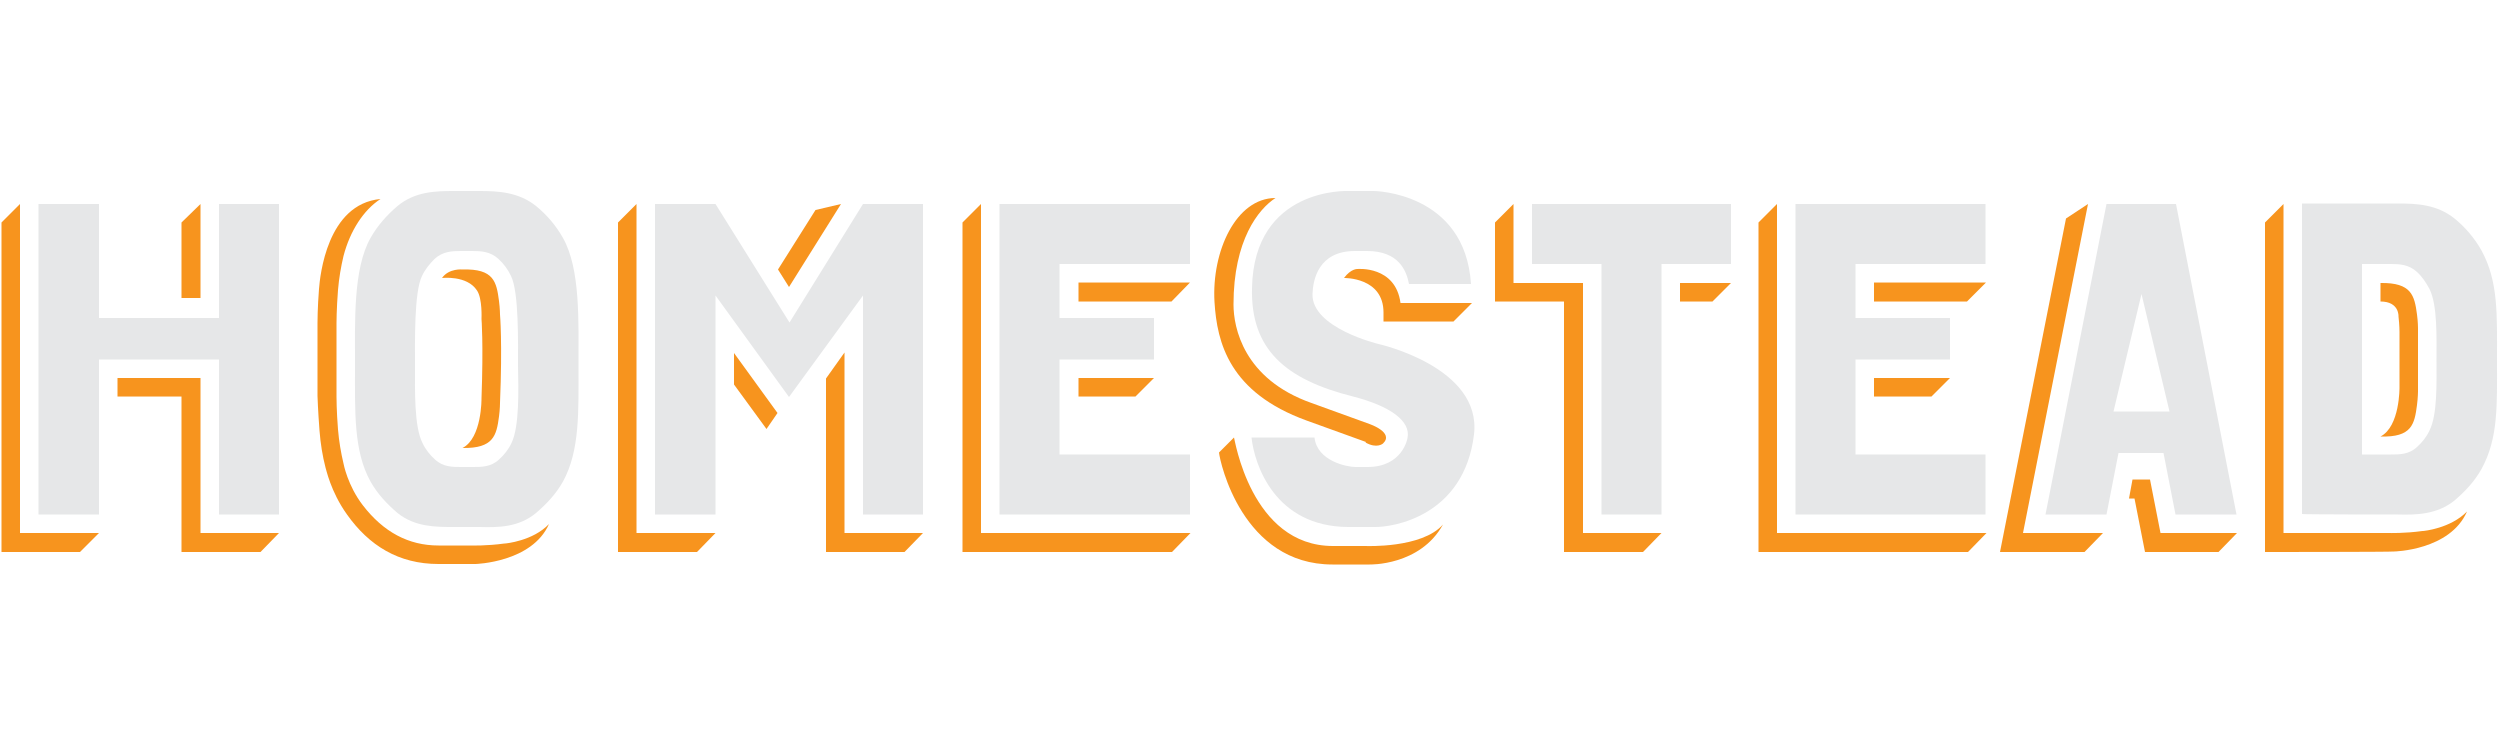
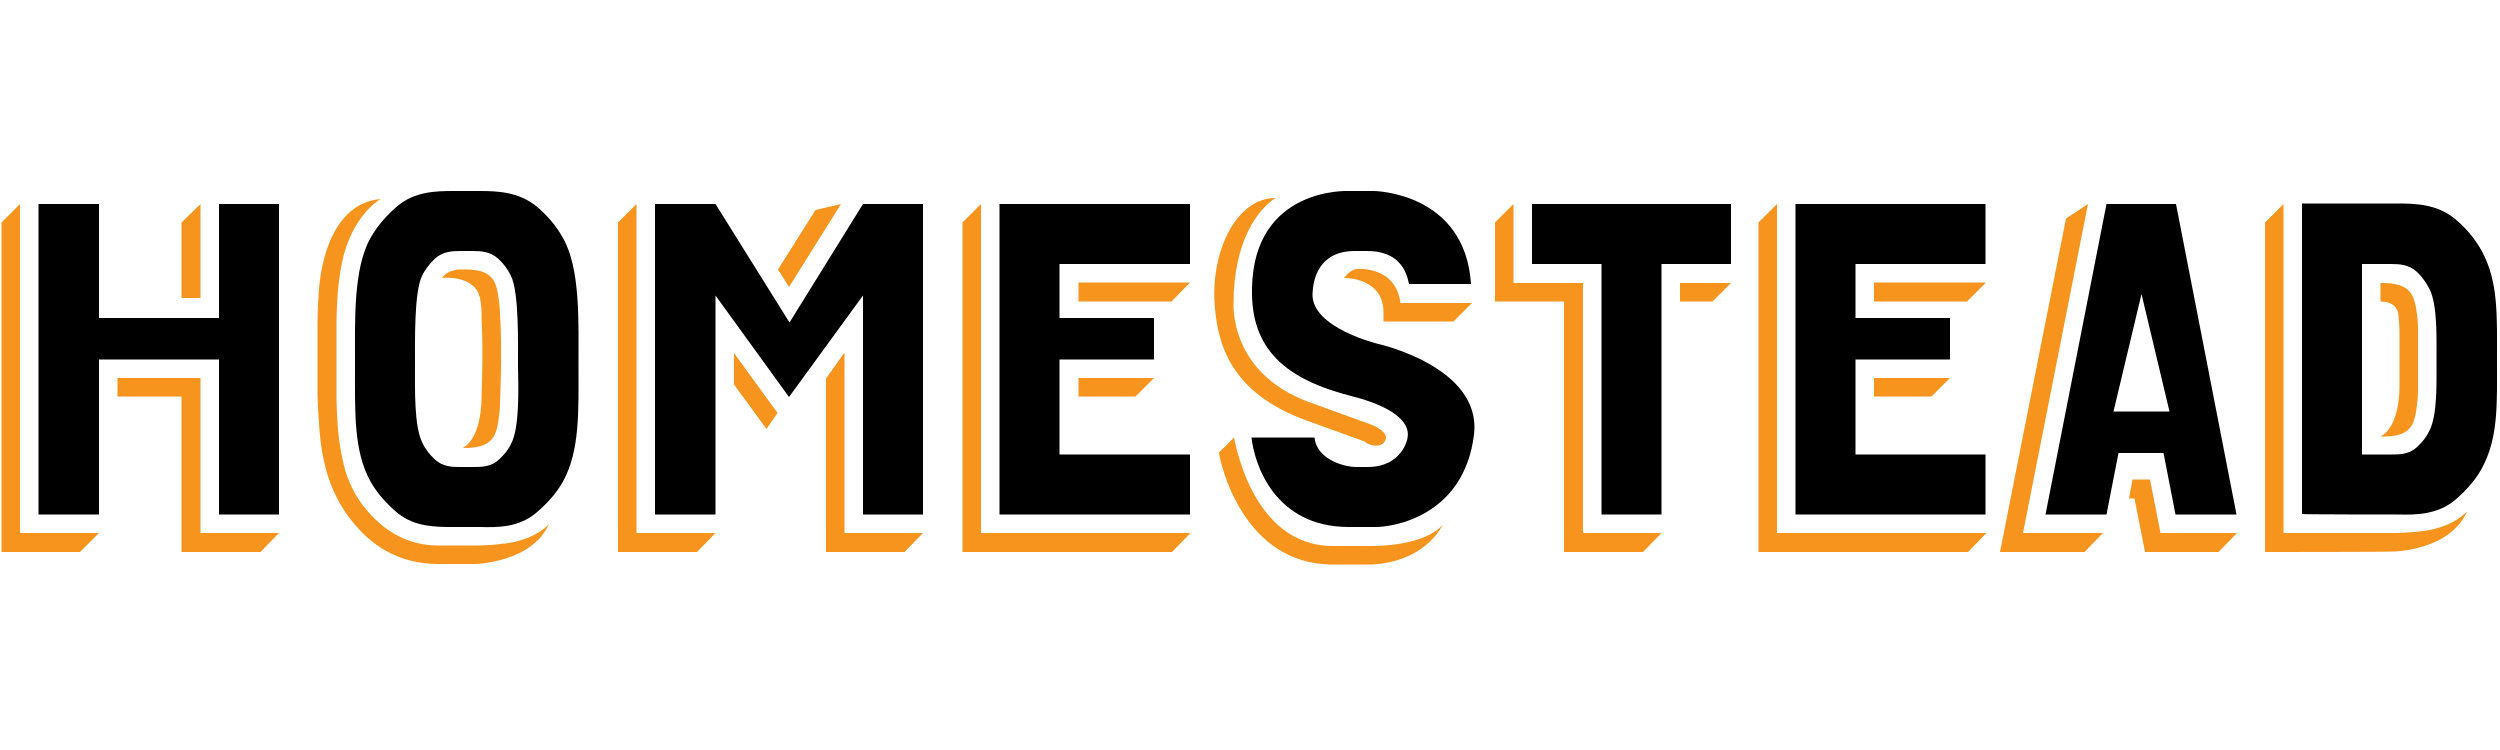
- <svg xmlns="http://www.w3.org/2000/svg" version="1.1" id="Layer_1" x="0px" y="0px" viewBox="0 175 500 150" enable-background="new 0 175 500 150" xml:space="preserve">
-   <polygon fill="#E6E7E8" points="19.8,238.6 19.8,215.8 7.7,215.8 7.7,277.9 19.8,277.9 19.8,246.9 43.8,246.9 43.8,277.9   55.8,277.9 55.8,215.8 43.8,215.8 43.8,238.6 " />
-   <polygon fill="#E6E7E8" points="199.9,215.8 199.9,277.9 238,277.9 238,265.9 211.9,265.9 211.9,246.9 230.8,246.9 230.8,238.6   211.9,238.6 211.9,227.8 238,227.8 238,215.8 " />
-   <polygon fill="#E6E7E8" points="143.1,215.8 131,215.8 131,277.9 143.1,277.9 143.1,234.1 157.8,254.4 172.6,234.1 172.6,277.9   184.6,277.9 184.6,215.8 172.6,215.8 157.9,239.5 " />
-   <polygon fill="#E6E7E8" points="320.3,227.8 320.3,277.9 332.3,277.9 332.3,227.8 346.2,227.8 346.2,215.8 306.4,215.8 306.4,227.8   " />
-   <polygon fill="#E6E7E8" points="359.1,215.8 359.1,277.9 397.1,277.9 397.1,265.9 371.1,265.9 371.1,246.9 390,246.9 390,238.6   371.1,238.6 371.1,227.8 397.1,227.8 397.1,215.8 " />
-   <path fill="#E6E7E8" d="M435.2,215.8h-2.7h-8.6h-2.6l-12.2,62.1h12.2l2.4-12.3h9l2.4,12.3h12.2L435.2,215.8z M422.7,257.3l5.6-23.5  l5.6,23.5H422.7z" />
-   <path fill="#E6E7E8" d="M112.6,222.6c-1.4-2.5-3.3-4.7-5.4-6.4c-3.5-2.8-7.6-3-11.3-3c-0.6,0-1.2,0-1.7,0h-1.7c-0.6,0-1.1,0-1.7,0  c-3.7,0-7.8,0.1-11.3,3c-2.1,1.8-4,3.9-5.4,6.4c-3.5,6.2-3.1,16.7-3.1,25.7c0,9-0.3,16.9,3.1,23c1.4,2.5,3.3,4.5,5.4,6.3  c3.5,2.8,7.6,2.8,11.3,2.8c0.6,0,1.2,0,1.7,0h1.7c0.6,0,1.1,0,1.7,0c3.7,0.1,7.8,0.1,11.3-2.8c2.1-1.8,4-3.8,5.4-6.3  c3.4-6.2,3.1-14.1,3.1-23C115.7,239.3,116.1,228.8,112.6,222.6z M102.3,263.6c-0.6,1.3-1.5,2.4-2.5,3.3c-1.6,1.5-3.5,1.5-5.2,1.5  c-0.3,0-0.5,0-0.8,0H93c-0.3,0-0.5,0-0.8,0c-1.7,0-3.6,0-5.2-1.5c-1-0.9-1.9-2-2.5-3.3c-1.7-3.3-1.5-10.7-1.5-15.4s-0.2-14.8,1.4-18  c0.6-1.3,1.5-2.4,2.5-3.4c1.6-1.5,3.5-1.6,5.2-1.6c0.3,0,0.5,0,0.8,0h0.8c0.3,0,0.5,0,0.8,0c1.7,0,3.6,0.1,5.2,1.6  c1,0.9,1.9,2.1,2.5,3.4c1.6,3.2,1.4,13.4,1.4,18C103.7,252.9,103.9,260.3,102.3,263.6z" />
-   <path fill="#E6E7E8" d="M472.4,265.9v-19v-8.3v-10.8c0,0,5.6,0,5.8,0c1.7,0,3.6,0.1,5.2,1.6c1,0.9,1.8,2.1,2.5,3.4  c1.6,3.2,1.4,9.6,1.4,14.2c0,4.7,0.2,10.9-1.4,14.1c-0.6,1.3-1.5,2.4-2.5,3.3c-1.6,1.5-3.5,1.5-5.2,1.5  C477.9,265.9,472.4,265.9,472.4,265.9z M479.6,277.9c3.7,0.1,7.8,0,11.3-2.8c2.1-1.8,4-3.8,5.4-6.3c3.4-6.2,3.1-12.8,3.1-21.8  s0.3-15.7-3.1-21.9c-1.4-2.5-3.3-4.7-5.4-6.4c-3.5-2.8-7.5-3-11.3-3c-0.6,0-19.2,0-19.2,0v62.1C460.4,277.9,479,277.9,479.6,277.9z" />
-   <path fill="#E6E7E8" d="M273.5,268.4c-0.3,0-2.1,0-2.4,0c-1.7,0-7.7-1.2-8.2-5.9h-12.6c0.6,5.5,4.7,17.8,19.3,17.9  c0.6,0,4.6,0,5.2,0c3.7,0.1,18-2.1,20-18.5c1.6-13.5-19.1-18.1-19.1-18.1s-13.4-3.2-13.2-10c0.1-2.9,1.2-8.6,8.5-8.6  c0.3,0,2.1,0,2.4,0c6.4,0,7.9,4,8.4,6.6h12.4c-1.2-18.4-19.4-18.6-19.4-18.6c-0.6,0-4.6,0-5.2,0c0,0-18.8-0.8-19.2,19.4  c-0.3,12.3,6.7,18.3,20.2,21.7c7.4,1.9,11.6,4.9,10.9,8.3C281.5,262.7,280.5,268.4,273.5,268.4" />
-   <polygon fill="#F7941E" points="4,215.8 0.3,219.5 0.3,285.4 16,285.4 19.8,281.6 4,281.6 " />
-   <polygon fill="#F7941E" points="196.2,215.8 192.5,219.5 192.5,285.4 234.4,285.4 238.1,281.6 196.2,281.6 " />
-   <polygon fill="#F7941E" points="40.1,215.8 36.3,219.5 36.3,234.6 40.1,234.6 " />
-   <polygon fill="#F7941E" points="168.2,215.8 163.1,217 155.6,228.9 157.8,232.4 " />
-   <polygon fill="#F7941E" points="36.3,285.4 52.1,285.4 55.8,281.6 40.1,281.6 40.1,250.6 23.5,250.6 23.5,254.3 36.3,254.3 " />
-   <polygon fill="#F7941E" points="417.6,215.8 413.2,218.7 400,285.4 416.9,285.4 420.6,281.6 404.6,281.6 " />
-   <polygon fill="#F7941E" points="127.3,215.8 123.6,219.5 123.6,285.4 139.4,285.4 143.1,281.6 127.3,281.6 " />
-   <polygon fill="#F7941E" points="165.2,250.7 165.2,285.4 180.9,285.4 184.6,281.6 168.9,281.6 168.9,245.5 " />
-   <polygon fill="#F7941E" points="146.8,245.6 146.8,251.9 153.3,260.8 155.5,257.6 " />
-   <polygon fill="#F7941E" points="238,231.5 234.3,235.3 215.7,235.3 215.7,231.5 " />
-   <polygon fill="#F7941E" points="312.8,285.4 328.6,285.4 332.3,281.6 316.6,281.6 316.6,231.6 302.7,231.6 302.7,215.8 299,219.5   299,235.3 312.8,235.3 " />
-   <polygon fill="#F7941E" points="346.2,231.6 342.5,235.3 336,235.3 336,231.6 " />
-   <polygon fill="#F7941E" points="230.8,250.6 227.1,254.3 215.7,254.3 215.7,250.6 " />
-   <polygon fill="#F7941E" points="432.1,281.6 430,270.9 426.5,270.9 425.8,274.7 426.9,274.7 429,285.4 429,285.4 429,285.4   443.7,285.4 447.4,281.6 " />
-   <polygon fill="#F7941E" points="355.4,215.8 351.7,219.5 351.7,285.4 393.6,285.4 397.3,281.6 355.4,281.6 " />
-   <polygon fill="#F7941E" points="397.2,231.5 393.4,235.3 374.8,235.3 374.8,231.5 " />
-   <polygon fill="#F7941E" points="390,250.6 386.3,254.3 374.8,254.3 374.8,250.6 " />
+ <svg xmlns="http://www.w3.org/2000/svg" version="1.1" id="Layer_1" x="0px" y="0px" viewBox="0 0 500 150" enable-background="new 0 0 500 150" xml:space="preserve">
  <g>
-     <path fill="#F7941E" d="M63.5,251.3v2.9c0,0.1,0.1,3,0.4,6.9c0.2,2.6,0.6,5.1,1.2,7.4c0.1,0.2,1,4.8,4.3,9.4   c4.4,6.2,10.3,9.9,18.3,9.9c0,0,0,0,0.1,0c0,0,6.8,0,7.3,0c0,0,11.3-0.3,14.7-8c-3.2,3.4-8.7,3.9-8.8,3.9h-0.1   c-3.6,0.5-6.6,0.4-6.7,0.4h-6.5l0,0c-6,0-11-2.7-15.1-8c-3.1-4-3.9-8.4-3.9-8.4c-0.5-2.1-0.9-4.4-1.1-6.8c-0.3-3.7-0.3-6.5-0.3-6.6   v-3c0-0.9,0-1.9,0-3c0-2.7,0-5.4,0-8.7l0,0c0,0,0-2.8,0.3-6.6c0.2-2.4,0.6-4.7,1.1-6.8c1.3-5,4-9.2,7.4-11.4   c-10.7,1-12.1,15.4-12.3,18c-0.3,3.8-0.3,6.6-0.3,6.8V251.3z" />
+     <polygon points="19.8,63.6 19.8,40.8 7.7,40.8 7.7,102.9 19.8,102.9 19.8,71.9 43.8,71.9 43.8,102.9 55.8,102.9 55.8,40.8    43.8,40.8 43.8,63.6  " />
+     <polygon points="199.9,40.8 199.9,102.9 238,102.9 238,90.9 211.9,90.9 211.9,71.9 230.8,71.9 230.8,63.6 211.9,63.6 211.9,52.8    238,52.8 238,40.8  " />
+     <polygon points="143.1,40.8 131,40.8 131,102.9 143.1,102.9 143.1,59.1 157.8,79.4 172.6,59.1 172.6,102.9 184.6,102.9 184.6,40.8    172.6,40.8 157.9,64.5  " />
+     <polygon points="320.3,52.8 320.3,102.9 332.3,102.9 332.3,52.8 346.2,52.8 346.2,40.8 306.4,40.8 306.4,52.8  " />
+     <polygon points="359.1,40.8 359.1,102.9 397.1,102.9 397.1,90.9 371.1,90.9 371.1,71.9 390,71.9 390,63.6 371.1,63.6 371.1,52.8    397.1,52.8 397.1,40.8  " />
+     <path d="M435.2,40.8h-2.7h-8.6h-2.6l-12.2,62.1h12.2l2.4-12.3h9l2.4,12.3h12.2L435.2,40.8z M422.7,82.3l5.6-23.5l5.6,23.5H422.7z" />
+     <path d="M112.6,47.6c-1.4-2.5-3.3-4.7-5.4-6.4c-3.5-2.8-7.6-3-11.3-3c-0.6,0-1.2,0-1.7,0h-1.7c-0.6,0-1.1,0-1.7,0   c-3.7,0-7.8,0.1-11.3,3c-2.1,1.8-4,3.9-5.4,6.4C70.6,53.8,71,64.3,71,73.3c0,9-0.3,16.9,3.1,23c1.4,2.5,3.3,4.5,5.4,6.3   c3.5,2.8,7.6,2.8,11.3,2.8c0.6,0,1.2,0,1.7,0h1.7c0.6,0,1.1,0,1.7,0c3.7,0.1,7.8,0.1,11.3-2.8c2.1-1.8,4-3.8,5.4-6.3   c3.4-6.2,3.1-14.1,3.1-23C115.7,64.3,116.1,53.8,112.6,47.6z M102.3,88.6c-0.6,1.3-1.5,2.4-2.5,3.3c-1.6,1.5-3.5,1.5-5.2,1.5   c-0.3,0-0.5,0-0.8,0h-0.8c-0.3,0-0.5,0-0.8,0c-1.7,0-3.6,0-5.2-1.5c-1-0.9-1.9-2-2.5-3.3C82.8,85.3,83,77.9,83,73.2   c0-4.7-0.2-14.8,1.4-18c0.6-1.3,1.5-2.4,2.5-3.4c1.6-1.5,3.5-1.6,5.2-1.6c0.3,0,0.5,0,0.8,0h0.8c0.3,0,0.5,0,0.8,0   c1.7,0,3.6,0.1,5.2,1.6c1,0.9,1.9,2.1,2.5,3.4c1.6,3.2,1.4,13.4,1.4,18C103.7,77.9,103.9,85.3,102.3,88.6z" />
+     <path d="M472.4,90.9v-19v-8.3V52.8c0,0,5.6,0,5.8,0c1.7,0,3.6,0.1,5.2,1.6c1,0.9,1.8,2.1,2.5,3.4c1.6,3.2,1.4,9.6,1.4,14.2   c0,4.7,0.2,10.9-1.4,14.1c-0.6,1.3-1.5,2.4-2.5,3.3c-1.6,1.5-3.5,1.5-5.2,1.5C477.9,90.9,472.4,90.9,472.4,90.9z M479.6,102.9   c3.7,0.1,7.8,0,11.3-2.8c2.1-1.8,4-3.8,5.4-6.3c3.4-6.2,3.1-12.8,3.1-21.8c0-9,0.3-15.7-3.1-21.9c-1.4-2.5-3.3-4.7-5.4-6.4   c-3.5-2.8-7.5-3-11.3-3c-0.6,0-19.2,0-19.2,0v62.1C460.4,102.9,479,102.9,479.6,102.9z" />
+     <path d="M273.5,93.4c-0.3,0-2.1,0-2.4,0c-1.7,0-7.7-1.2-8.2-5.9h-12.6c0.6,5.5,4.7,17.8,19.3,17.9c0.6,0,4.6,0,5.2,0   c3.7,0.1,18-2.1,20-18.5c1.6-13.5-19.1-18.1-19.1-18.1s-13.4-3.2-13.2-10c0.1-2.9,1.2-8.6,8.5-8.6c0.3,0,2.1,0,2.4,0   c6.4,0,7.9,4,8.4,6.6h12.4c-1.2-18.4-19.4-18.6-19.4-18.6c-0.6,0-4.6,0-5.2,0c0,0-18.8-0.8-19.2,19.4c-0.3,12.3,6.7,18.3,20.2,21.7   c7.4,1.9,11.6,4.9,10.9,8.3C281.5,87.7,280.5,93.4,273.5,93.4" />
+     <polygon fill="#F7941E" points="4,40.8 0.3,44.5 0.3,110.4 16,110.4 19.8,106.6 4,106.6  " />
+     <polygon fill="#F7941E" points="196.2,40.8 192.5,44.5 192.5,110.4 234.4,110.4 238.1,106.6 196.2,106.6  " />
+     <polygon fill="#F7941E" points="40.1,40.8 36.3,44.5 36.3,59.6 40.1,59.6  " />
+     <polygon fill="#F7941E" points="168.2,40.8 163.1,42 155.6,53.9 157.8,57.4  " />
+     <polygon fill="#F7941E" points="36.3,110.4 52.1,110.4 55.8,106.6 40.1,106.6 40.1,75.6 23.5,75.6 23.5,79.3 36.3,79.3  " />
+     <polygon fill="#F7941E" points="417.6,40.8 413.2,43.7 400,110.4 416.9,110.4 420.6,106.6 404.6,106.6  " />
+     <polygon fill="#F7941E" points="127.3,40.8 123.6,44.5 123.6,110.4 139.4,110.4 143.1,106.6 127.3,106.6  " />
+     <polygon fill="#F7941E" points="165.2,75.7 165.2,110.4 180.9,110.4 184.6,106.6 168.9,106.6 168.9,70.5  " />
+     <polygon fill="#F7941E" points="146.8,70.6 146.8,76.9 153.3,85.8 155.5,82.6  " />
+     <polygon fill="#F7941E" points="238,56.5 234.3,60.3 215.7,60.3 215.7,56.5  " />
+     <polygon fill="#F7941E" points="312.8,110.4 328.6,110.4 332.3,106.6 316.6,106.6 316.6,56.6 302.7,56.6 302.7,40.8 299,44.5    299,60.3 312.8,60.3  " />
+     <polygon fill="#F7941E" points="346.2,56.6 342.5,60.3 336,60.3 336,56.6  " />
+     <polygon fill="#F7941E" points="230.8,75.6 227.1,79.3 215.7,79.3 215.7,75.6  " />
+     <polygon fill="#F7941E" points="432.1,106.6 430,95.9 426.5,95.9 425.8,99.7 426.9,99.7 429,110.4 429,110.4 429,110.4    443.7,110.4 447.4,106.6  " />
+     <polygon fill="#F7941E" points="355.4,40.8 351.7,44.5 351.7,110.4 393.6,110.4 397.3,106.6 355.4,106.6  " />
+     <polygon fill="#F7941E" points="397.2,56.5 393.4,60.3 374.8,60.3 374.8,56.5  " />
+     <polygon fill="#F7941E" points="390,75.6 386.3,79.3 374.8,79.3 374.8,75.6  " />
+     <g>
+       <path fill="#F7941E" d="M63.5,76.3l0,2.9c0,0.1,0.1,3,0.4,6.9c0.2,2.6,0.6,5.1,1.2,7.4c0.1,0.2,1,4.8,4.3,9.4    c4.4,6.2,10.3,9.9,18.3,9.9c0,0,0,0,0.1,0c0,0,6.8,0,7.3,0c0,0,11.3-0.3,14.7-8c-3.2,3.4-8.7,3.9-8.8,3.9l-0.1,0    c-3.6,0.5-6.6,0.4-6.7,0.4l-6.5,0c0,0,0,0,0,0c-6,0-11-2.7-15.1-8c-3.1-4-3.9-8.4-3.9-8.4c-0.5-2.1-0.9-4.4-1.1-6.8    c-0.3-3.7-0.3-6.5-0.3-6.6l0-3c0-0.9,0-1.9,0-3c0-2.7,0-5.4,0-8.7l0,0c0,0,0-2.8,0.3-6.6c0.2-2.4,0.6-4.7,1.1-6.8    c1.3-5,4-9.2,7.4-11.4C65.4,40.8,64,55.2,63.8,57.8c-0.3,3.8-0.3,6.6-0.3,6.8L63.5,76.3z" />
+     </g>
+     <path fill="#F7941E" d="M453,110.4V44.5l3.7-3.7v65.8l21.1,0c0,0,3.1,0.1,6.7-0.4l0.1,0c0.1,0,5.5-0.5,8.8-3.9   c-3.4,7.8-14.6,8-14.6,8C478.2,110.4,453,110.4,453,110.4z" />
+     <path fill="#F7941E" d="M476.1,60.3v-3.7c6.2-0.1,6.8,2.5,7.3,6.3c0.2,1.5,0.2,2.7,0.2,2.7v12.7c0,0,0,1.1-0.2,2.7   c-0.5,3.8-1,6.5-7.3,6.3c3.9-2,3.8-9.8,3.8-9.9V66.4c0,0,0-1.4-0.2-3.1C479.7,63.3,479.9,60.3,476.1,60.3z" />
+     <path fill="#F7941E" d="M95.4,58.1c1.1,1.6,0.9,5.7,0.9,5.7s0.4,4.8,0,15.9c0,0,0.1,7.9-3.8,9.9c6.2,0.1,6.8-2.5,7.3-6.3   c0.2-1.5,0.2-2.7,0.2-2.7c0.5-12.1,0-17.7,0-17.7s0-1.1-0.2-2.7c-0.5-3.8-1-6.5-7.3-6.3c0,0-2.7-0.3-4.1,1.7   C88.4,55.6,93.4,55,95.4,58.1z" />
+     <path fill="#F7941E" d="M280.1,60.6c-1-7.5-8.6-6.8-8.6-6.8s-1.3-0.1-2.7,1.8c0,0,7.9-0.2,7.9,6.9l0,1.8h14l3.7-3.7L280.1,60.6z" />
+     <path fill="#F7941E" d="M266.6,109.2c0,0,6.5,0,6.5,0c0,0,11.3,0.5,15.5-4.3c-4.6,8.3-14.7,8-14.7,8c-0.5,0-7.4,0-7.4,0   c-18,0-22.5-20.4-22.7-22.4l3-3C246.9,87.5,250.1,109.2,266.6,109.2z" />
+     <path fill="#F7941E" d="M273.2,88.4c-1.1-0.4-1.1-0.4-11.9-4.3c-15.4-5.6-17.9-15.5-18.4-23.7c-0.6-10.1,4.3-20.8,12.2-20.8   c-3.4,2.2-8.4,8.4-8.4,21.3c0,4.6,2,14.9,15.6,19.7c2.5,0.9,11.6,4.2,11.6,4.2s5,1.7,2.7,3.9c0,0-1.2,1.1-3.5-0.2L273.2,88.4z" />
  </g>
-   <path fill="#F7941E" d="M453,285.4v-65.9l3.7-3.7v65.8h21.1c0,0,3.1,0.1,6.7-0.4h0.1c0.1,0,5.5-0.5,8.8-3.9c-3.4,7.8-14.6,8-14.6,8  C478.2,285.4,453,285.4,453,285.4z" />
-   <path fill="#F7941E" d="M476.1,235.3v-3.7c6.2-0.1,6.8,2.5,7.3,6.3c0.2,1.5,0.2,2.7,0.2,2.7v12.7c0,0,0,1.1-0.2,2.7  c-0.5,3.8-1,6.5-7.3,6.3c3.9-2,3.8-9.8,3.8-9.9v-11c0,0,0-1.4-0.2-3.1C479.7,238.3,479.9,235.3,476.1,235.3z" />
-   <path fill="#F7941E" d="M95.4,233.1c1.1,1.6,0.9,5.7,0.9,5.7s0.4,4.8,0,15.9c0,0,0.1,7.9-3.8,9.9c6.2,0.1,6.8-2.5,7.3-6.3  c0.2-1.5,0.2-2.7,0.2-2.7c0.5-12.1,0-17.7,0-17.7s0-1.1-0.2-2.7c-0.5-3.8-1-6.5-7.3-6.3c0,0-2.7-0.3-4.1,1.7  C88.4,230.6,93.4,230,95.4,233.1z" />
-   <path fill="#F7941E" d="M280.1,235.6c-1-7.5-8.6-6.8-8.6-6.8s-1.3-0.1-2.7,1.8c0,0,7.9-0.2,7.9,6.9v1.8h14l3.7-3.7H280.1z" />
-   <path fill="#F7941E" d="M266.6,284.2h6.5c0,0,11.3,0.5,15.5-4.3c-4.6,8.3-14.7,8-14.7,8c-0.5,0-7.4,0-7.4,0  c-18,0-22.5-20.4-22.7-22.4l3-3C246.9,262.5,250.1,284.2,266.6,284.2z" />
-   <path fill="#F7941E" d="M273.2,263.4c-1.1-0.4-1.1-0.4-11.9-4.3c-15.4-5.6-17.9-15.5-18.4-23.7c-0.6-10.1,4.3-20.8,12.2-20.8  c-3.4,2.2-8.4,8.4-8.4,21.3c0,4.6,2,14.9,15.6,19.7c2.5,0.9,11.6,4.2,11.6,4.2s5,1.7,2.7,3.9c0,0-1.2,1.1-3.5-0.2L273.2,263.4z" />
</svg>
